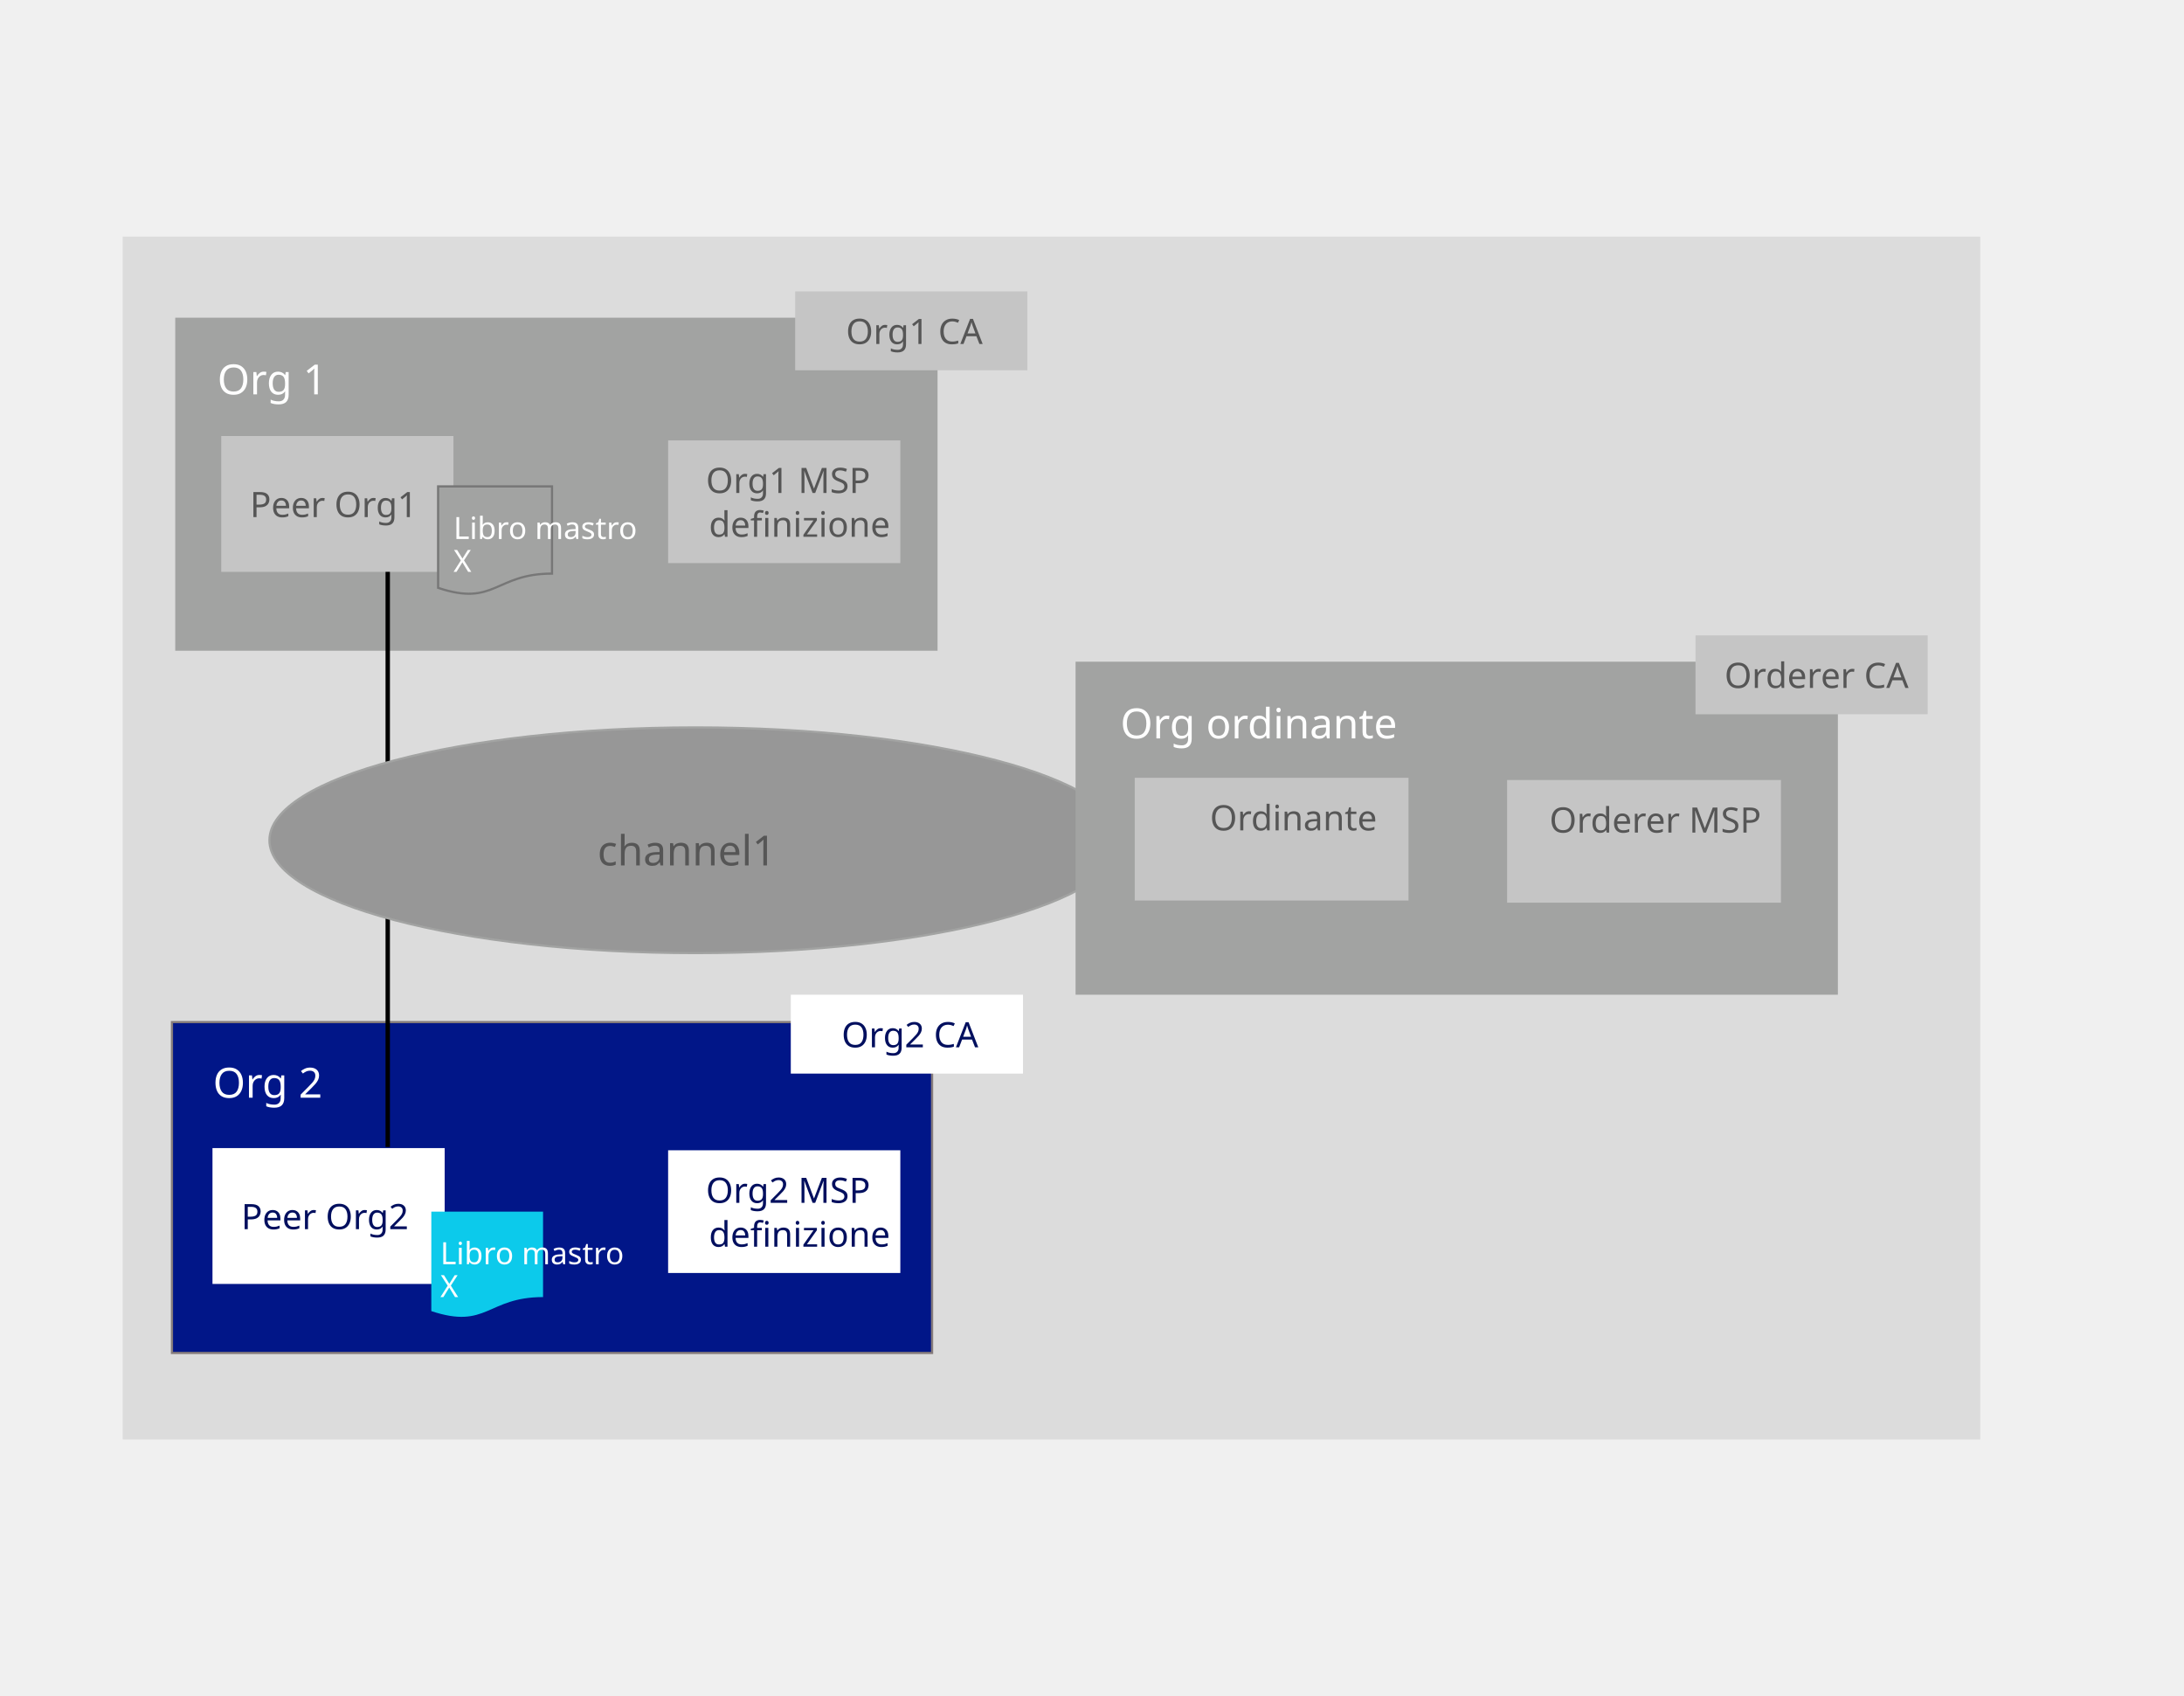
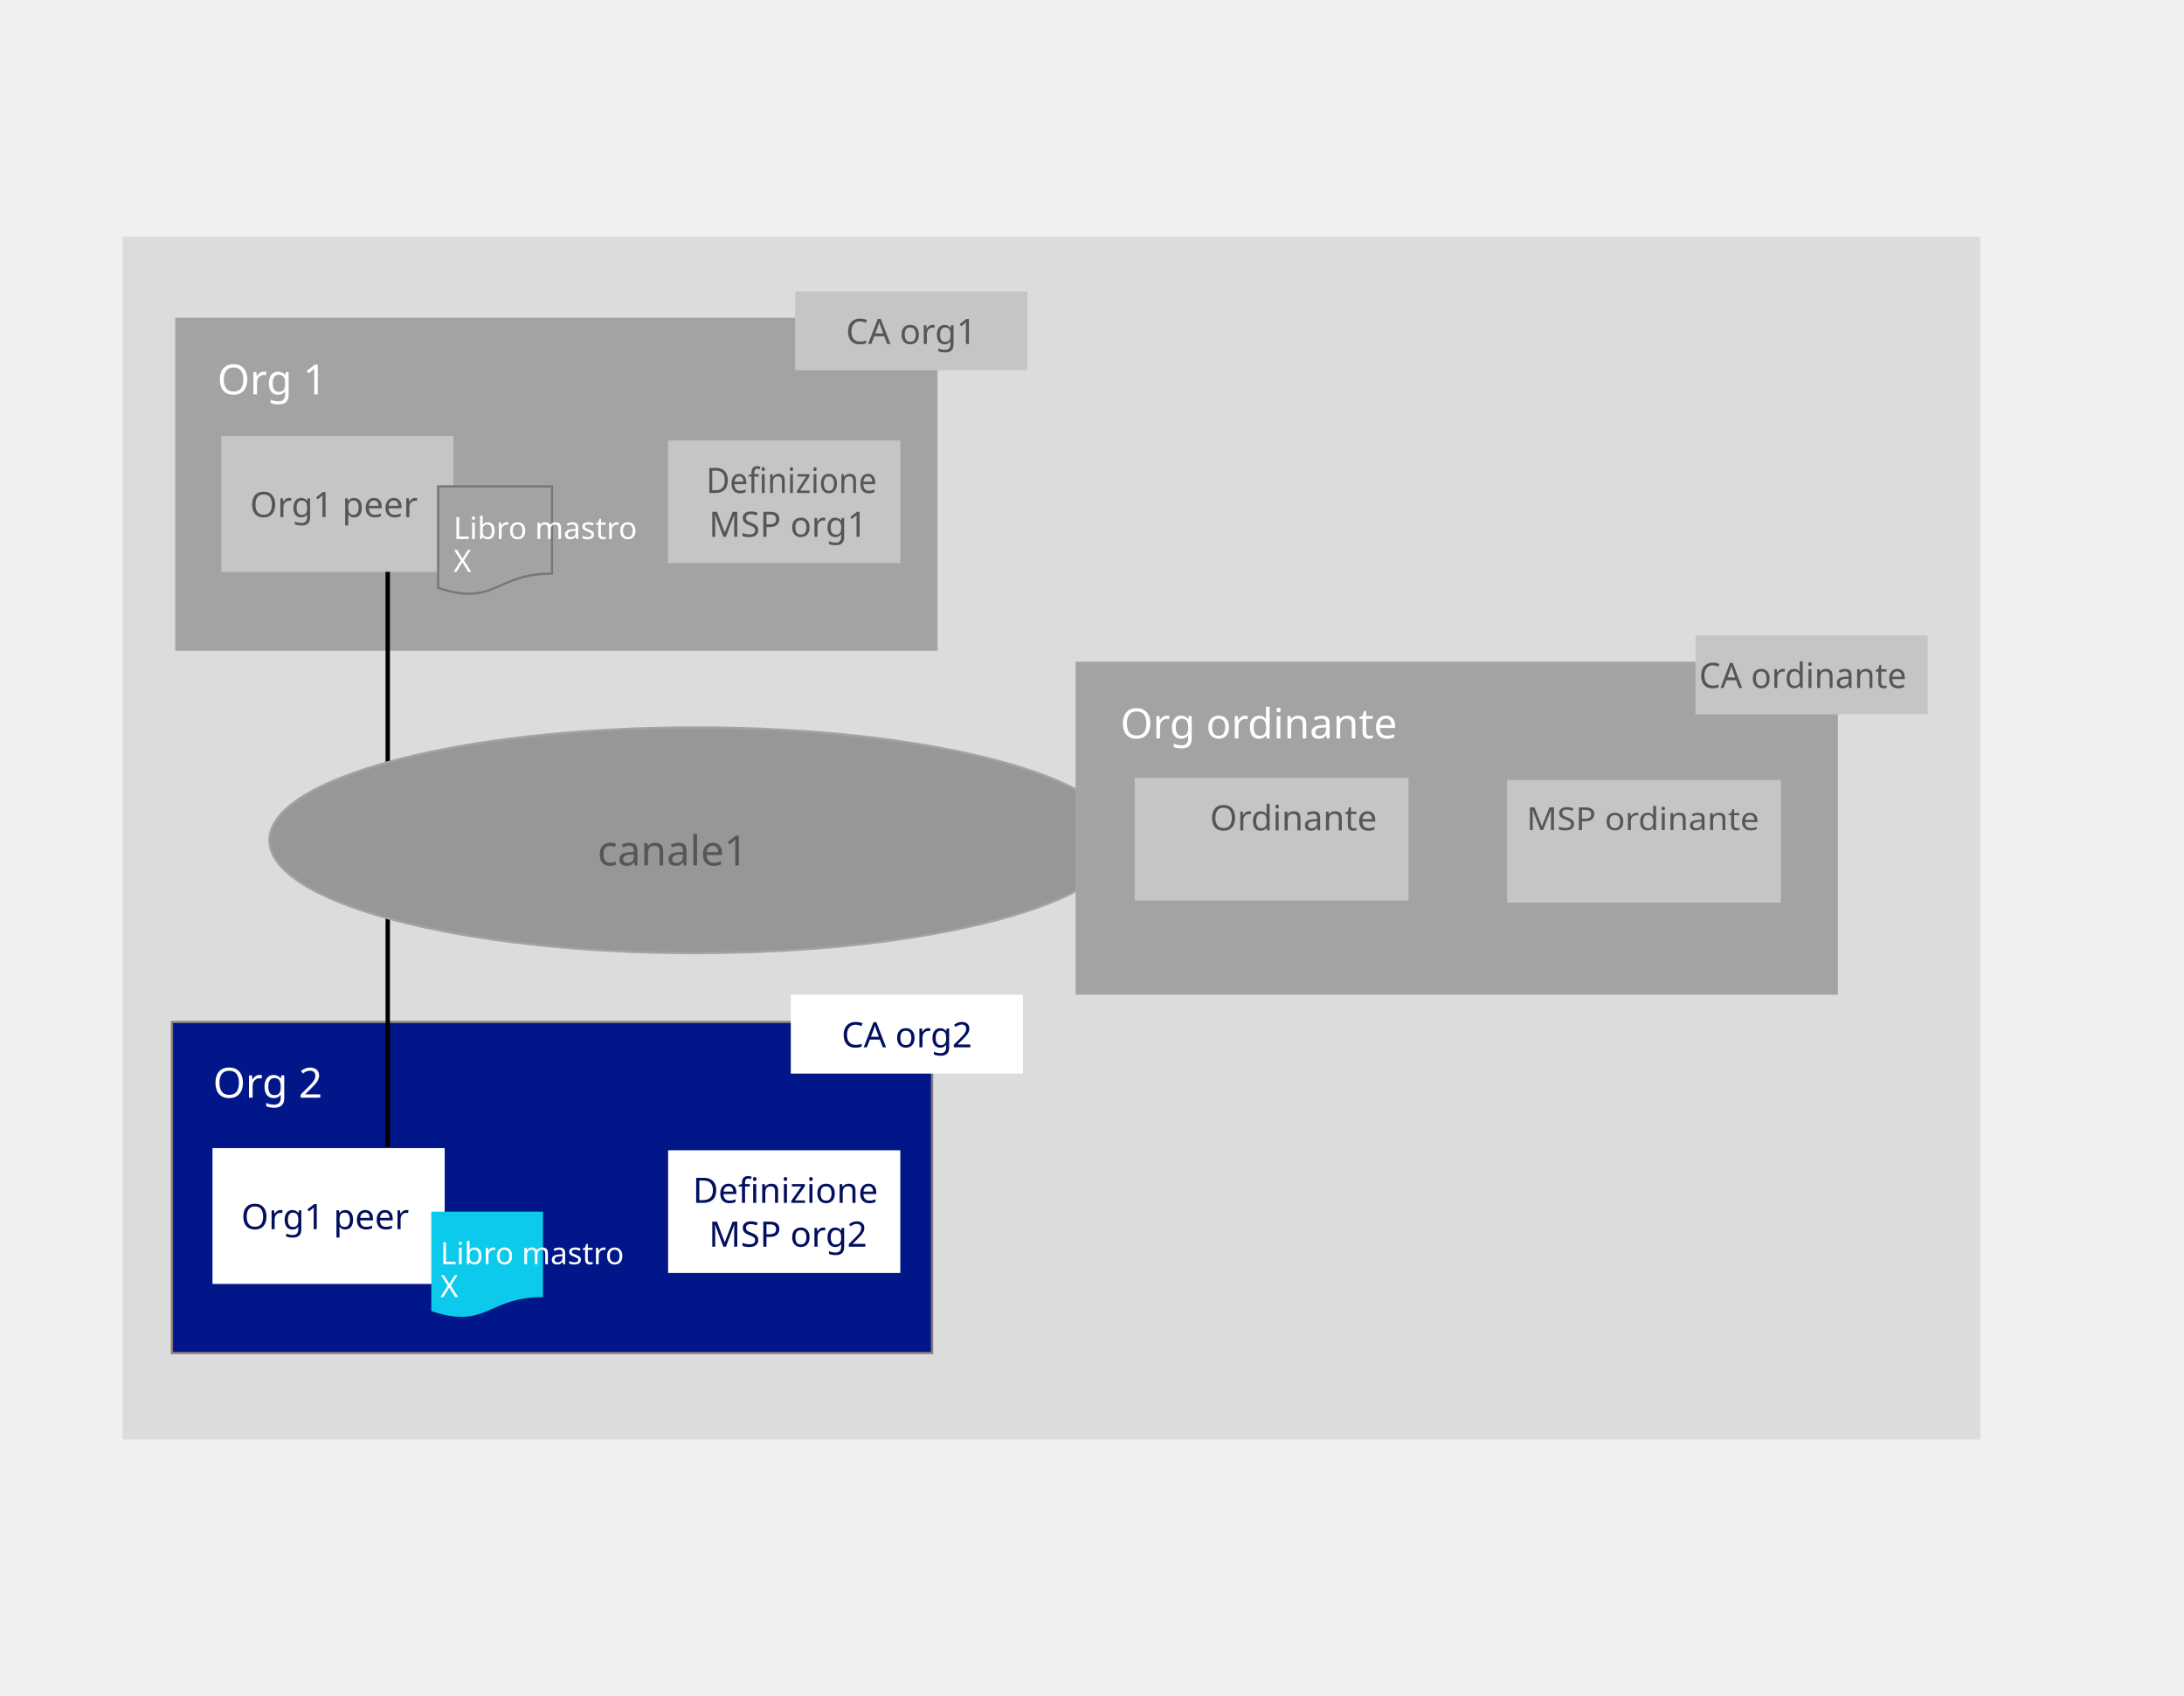
<svg xmlns="http://www.w3.org/2000/svg" version="1.1" id="Layer_1" x="0px" y="0px" viewBox="0 0 997 774" style="enable-background:new 0 0 997 774;" xml:space="preserve">
-   <style type="text/css">
+   <defs id="defs97" />
+   <style type="text/css" id="style2">
	.st0{fill:#DCDCDC;}
	.st1{fill:#FFFFFF;}
	.st2{fill:none;stroke:#001588;stroke-width:3;}
	.st3{fill:#001588;}
	.st4{fill:#C5C5C5;}
	.st5{fill:#767171;}
	.st6{fill:#5A6872;}
	.st7{fill:#A2A3A2;}
	.st8{font-family:'IBMPlexSans-Medium';}
	.st9{font-size:19px;}
	.st10{fill:#565656;}
	.st11{font-size:16px;}
	.st12{fill:#011688;stroke:#857B7B;}
	.st13{fill:#FFFFFF;stroke:#FFFFFF;}
	.st14{fill:#010F5E;}
	.st15{fill:#0CCAEB;}
	.st16{fill:#A2A3A2;stroke:#777777;stroke-miterlimit:10;}
	.st17{font-size:14px;}
	.st18{fill:none;stroke:#000000;stroke-width:2;stroke-miterlimit:10;}
	.st19{fill:#979797;stroke:#A2A3A2;}
</style>
  <rect id="Rectangle" x="56" y="108" class="st0" width="848" height="549" />
  <g id="Group-18" transform="translate(518, 357)">
    <g id="Group-5">
      <polygon id="Fill-1" class="st1" points="-4.5,-3.5 129.5,-3.5 129.5,55.5 -4.5,55.5   " />
-       <g id="Clip-4">
- 		</g>
+       <g id="Clip-4" />
      <polygon id="Stroke-3" class="st2" points="-4.5,55.5 129.5,55.5 129.5,-3.5 -4.5,-3.5   " />
    </g>
    <polygon id="Fill-6" class="st3" points="2,49 40,49 40,32 2,32  " />
    <polygon id="Fill-7" class="st3" points="83,49 121,49 121,32 83,32  " />
    <polygon id="Fill-8" class="st3" points="43,49 80,49 80,32 43,32  " />
    <polygon id="Fill-9" class="st4" points="46,44 53,44 53,36 46,36  " />
    <polygon id="Fill-10" class="st4" points="54,44 61,44 61,36 54,36  " />
    <polygon id="Fill-11" class="st4" points="62,44 69,44 69,36 62,36  " />
    <polygon id="Fill-12" class="st4" points="70,44 77,44 77,36 70,36  " />
    <path id="Fill-13" class="st5" d="M50.5,31.2h0.3l-0.5,0.5v-6.9l0.5,0.5H50v-1h1.3v7.9h-0.8V31.2z M38.9,25.3h8v-1h-8V25.3z    M27.9,25.3h8v-1h-8C27.9,24.3,27.9,25.3,27.9,25.3z M24.9,25.3h-5.4l0.5-0.5v1.7h-1v-2.2h5.9V25.3z M22.5,25.5l-3,6l-3-6H22.5z" />
    <path id="Fill-14" class="st5" d="M106.5,31.2h0.3l-0.5,0.5v-6.9l0.5,0.5H106v-1h1.3v7.9h-0.8V31.2z M94.9,25.3h8v-1h-8V25.3z    M83.9,25.3h8v-1h-8V25.3z M80.9,25.3h-5.4l0.5-0.5v1.7h-1v-2.2h5.9V25.3z M78.5,25.5l-3,6l-3-6H78.5z" />
    <polygon id="Fill-15" class="st4" points="87,44 94,44 94,36 87,36  " />
    <polygon id="Fill-16" class="st4" points="95,44 102,44 102,36 95,36  " />
    <polygon id="Fill-17" class="st4" points="103,44 110,44 110,36 103,36  " />
  </g>
  <g id="UI-Icon_x2F_checkmark--outline_x2F__x24_ui-05" transform="translate(321, 255)">
    <path id="Oval-2" class="st6" d="M2,9.5c3.6,0,6.5-2.9,6.5-6.5S5.6-3.5,2-3.5S-4.5-0.6-4.5,3S-1.6,9.5,2,9.5z M2,11   c-4.4,0-8-3.6-8-8s3.6-8,8-8s8,3.6,8,8S6.4,11,2,11z" />
    <polygon id="check" class="st6" points="5.3,-0.3 6.7,1.1 0.8,7 -2.7,3.6 -1.3,2.2 0.8,4.2  " />
  </g>
  <rect id="Rectangle_1_" x="80" y="145" class="st7" width="348" height="152" />
-   <text transform="matrix(1 0 0 1 99.206 180)" class="st1 st8 st9">Org 1</text>
+   <text transform="matrix(1 0 0 1 99.206 180)" class="st1 st8 st9" id="text30">Org 1</text>
  <rect id="Rectangle_2_" x="363" y="133" class="st4" width="106" height="36" />
-   <text transform="matrix(1 0 0 1 386.176 157)" class="st10 st8 st11">Org1 CA</text>
+   <text transform="matrix(1 0 0 1 386.176 157)" class="st10 st8 st11" id="text33">CA org1</text>
  <rect id="Rectangle_3_" x="305" y="201" class="st4" width="106" height="56" />
-   <text transform="matrix(1 0 0 1 322.256 225)" class="st10 st8 st11">Org1 MSP </text>
-   <text transform="matrix(1 0 0 1 323.616 245)" class="st10 st8 st11">definizione</text>
+   <text transform="scale(0.959609,1.042091)" class="st10 st8 st11" id="text36" x="335.95" y="215.912" style="font-size:15.354px;font-family:IBMPlexSans-Medium;fill:#565656;stroke-width:0.96">Definizione </text>
+   <text transform="matrix(1 0 0 1 323.616 245)" class="st10 st8 st11" id="text38">MSP org1</text>
  <rect id="Rectangle_4_" x="78.5" y="466.5" class="st12" width="347" height="151" />
-   <text transform="matrix(1 0 0 1 97.206 501)" class="st1 st8 st9">Org 2</text>
+   <text transform="matrix(1 0 0 1 97.206 501)" class="st1 st8 st9" id="text41">Org 2</text>
  <rect id="Rectangle_5_" x="97.5" y="524.5" class="st13" width="105" height="61" />
-   <text transform="matrix(1 0 0 1 110.124 561)" class="st14 st8 st11">Peer Org2</text>
+   <text transform="matrix(1 0 0 1 110.124 561)" class="st14 st8 st11" id="text44">Org1 peer</text>
  <rect id="Rectangle_6_" x="361.5" y="454.5" class="st13" width="105" height="35" />
-   <text transform="matrix(1 0 0 1 384.176 478)" class="st14 st8 st11">Org2 CA</text>
+   <text transform="matrix(1 0 0 1 384.176 478)" class="st14 st8 st11" id="text47">CA org2</text>
  <rect id="Rectangle_7_" x="305.5" y="525.5" class="st13" width="105" height="55" />
-   <text transform="matrix(1 0 0 1 322.256 549)" class="st14 st8 st11">Org2 MSP </text>
-   <text transform="matrix(1 0 0 1 323.616 569)" class="st14 st8 st11">definizione</text>
+   <text class="st14 st8 st11" id="text50" x="316.256" y="549" style="font-size:16px;font-family:IBMPlexSans-Medium;fill:#010f5e">Definizione </text>
+   <text transform="matrix(1 0 0 1 323.616 569)" class="st14 st8 st11" id="text52">MSP org2</text>
  <rect id="Rectangle_8_" x="101" y="199" class="st4" width="106" height="62" />
-   <text transform="matrix(1 0 0 1 114.124 236)" class="st10 st8 st11">Peer Org1</text>
+   <text transform="matrix(1 0 0 1 114.124 236)" class="st10 st8 st11" id="text55">Org1 peer</text>
  <g id="Group-3-Copy" transform="translate(202, 558)">
-     <g id="Clip-2_1_">
- 	</g>
+     <g id="Clip-2_1_" />
    <path id="Fill-1_2_" class="st15" d="M-5.1-5h51v39c-25.5,0-25.5,14.9-51,6.4C-5.1,40.4-5.1-5-5.1-5z" />
  </g>
  <g id="Group-3" transform="translate(209, 227)">
-     <g id="Clip-2">
- 	</g>
+     <g id="Clip-2" />
    <path id="Fill-1_1_" class="st16" d="M-9-5h52v39.8c-26,0-26,15.2-52,6.5V-5z" />
  </g>
-   <text transform="matrix(1 0 0 1 207 246)" class="st1 st8 st17">Libro mastro</text>
-   <text transform="matrix(1 0 0 1 250.6936 246)" class="st1 st8 st17"> </text>
-   <line class="st18" x1="177" y1="261" x2="177" y2="523.5" />
+   <text transform="matrix(1 0 0 1 207 246)" class="st1 st8 st17" id="text63">Libro mastro</text>
+   <text transform="matrix(1 0 0 1 250.6936 246)" class="st1 st8 st17" id="text65" />
+   <line class="st18" x1="177" y1="261" x2="177" y2="523.5" id="line67" />
  <ellipse id="Oval" class="st19" cx="317.5" cy="383.5" rx="194.5" ry="51.5" />
-   <text transform="matrix(1 0 0 1 207 261)" class="st1 st8 st17">X</text>
+   <text transform="matrix(1 0 0 1 207 261)" class="st1 st8 st17" id="text70">X</text>
  <rect id="Rectangle_9_" x="491" y="302" class="st7" width="348" height="152" />
-   <text transform="matrix(1 0 0 1 201 577)" class="st1 st8 st17">Libro mastro</text>
-   <text transform="matrix(1 0 0 1 244.6936 577)" class="st1 st8 st17"> </text>
-   <text transform="matrix(1 0 0 1 201 592)" class="st1 st8 st17">X</text>
-   <text transform="matrix(1 0 0 1 719.116 400)" class="st10 st8 st11">definizione</text>
-   <text transform="matrix(1 0 0 1 272.7465 395)" class="st10 st8 st9">channel1</text>
+   <text transform="matrix(1 0 0 1 201 577)" class="st1 st8 st17" id="text73">Libro mastro</text>
+   <text transform="matrix(1 0 0 1 244.6936 577)" class="st1 st8 st17" id="text75" />
+   <text transform="matrix(1 0 0 1 201 592)" class="st1 st8 st17" id="text77">X</text>
+   <text transform="matrix(1 0 0 1 719.116 400)" class="st10 st8 st11" id="text79">definizione</text>
+   <text transform="matrix(1 0 0 1 272.7465 395)" class="st10 st8 st9" id="text81">canale1</text>
  <rect id="Rectangle_10_" x="774" y="290" class="st4" width="106" height="36" />
-   <text transform="matrix(1 0 0 1 787.228 314)" class="st10 st8 st11">Orderer CA</text>
-   <text transform="matrix(1 0 0 1 511.447 337)" class="st1 st8 st9">Org ordinante</text>
+   <text transform="scale(0.9828689,1.01743)" class="st10 st8 st11" id="text84" x="789.183" y="308.621" style="font-size:15.726px;font-family:IBMPlexSans-Medium;fill:#565656;stroke-width:0.983">CA ordinante</text>
+   <text transform="matrix(1 0 0 1 511.447 337)" class="st1 st8 st9" id="text86">Org ordinante</text>
  <rect id="Rectangle_11_" x="688" y="356" class="st4" width="125" height="56" />
  <rect id="Rectangle-Copy" x="518" y="355" class="st4" width="125" height="56" />
-   <text transform="matrix(1 0 0 1 707.308 380)" class="st10 st8 st11">Orderer MSP </text>
-   <text transform="matrix(1 0 0 1 552.324 379)" class="st10 st8 st11">Ordinante</text>
+   <text transform="scale(1.028815,0.9719921)" class="st10 st8 st11" id="text90" x="677.416" y="389.779" style="font-size:14.92px;font-family:IBMPlexSans-Medium;fill:#565656;stroke-width:0.932">MSP ordinante </text>
+   <text transform="matrix(1 0 0 1 552.324 379)" class="st10 st8 st11" id="text92">Ordinante</text>
</svg>
